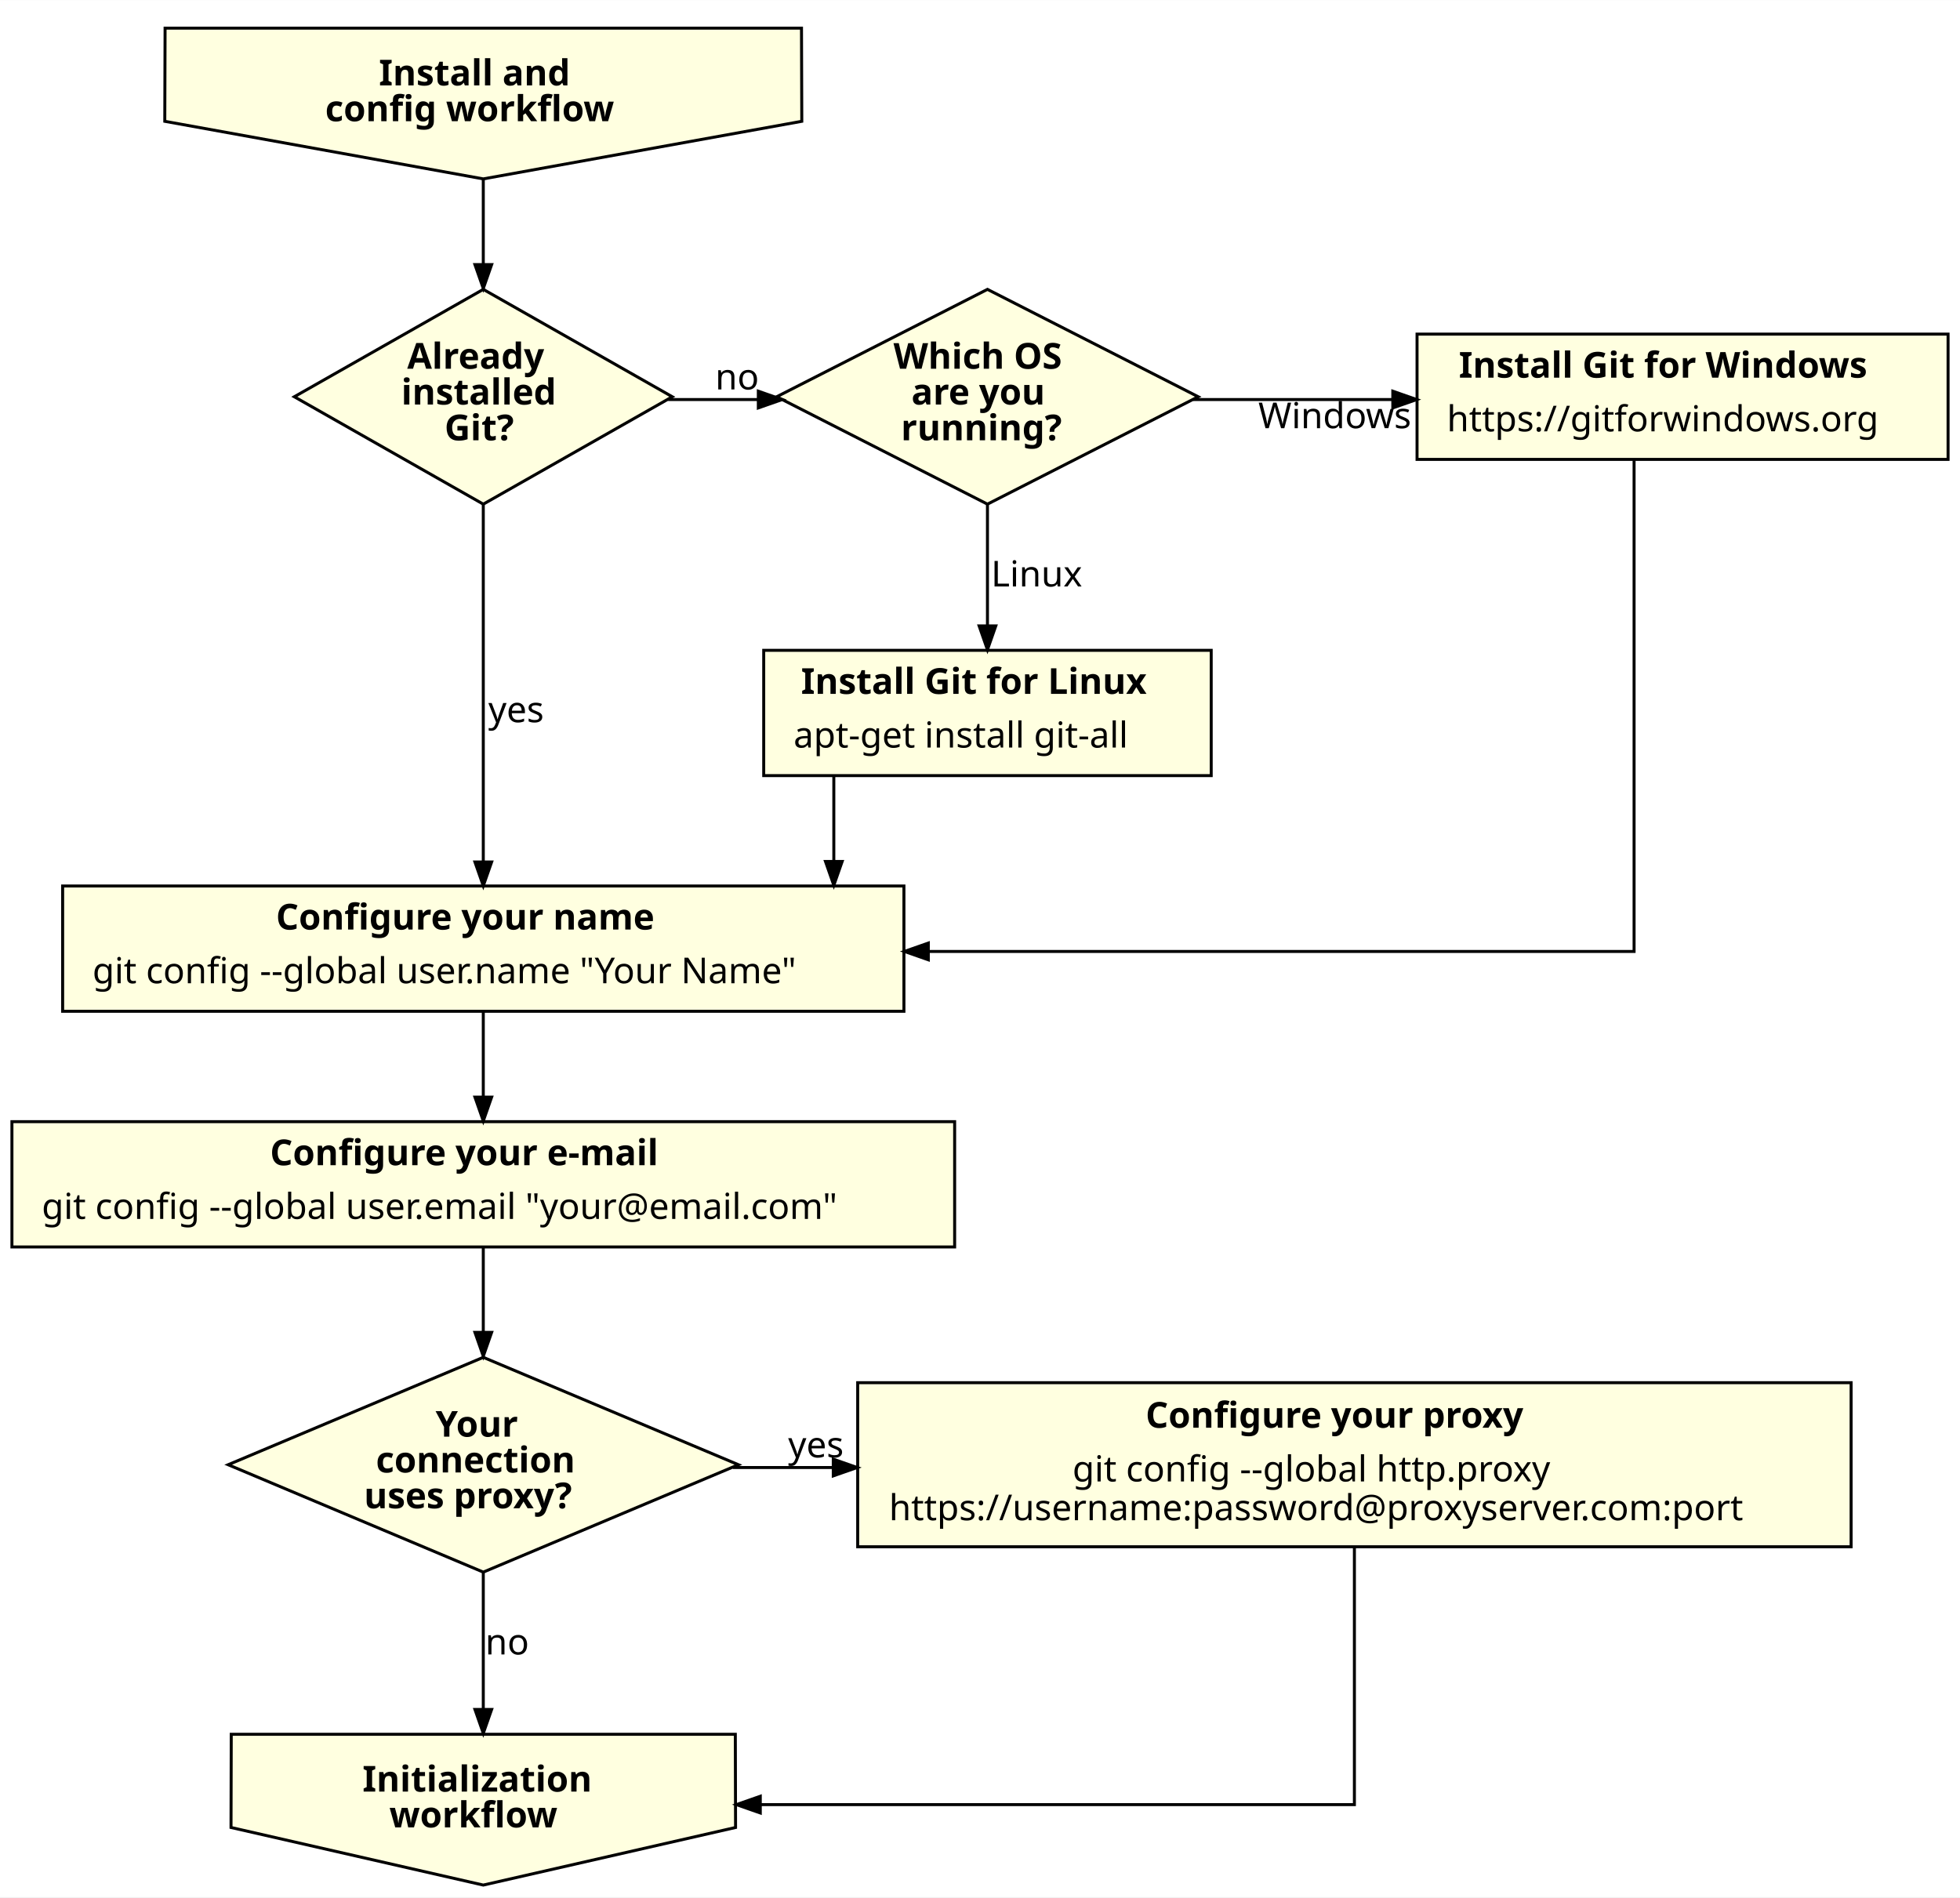
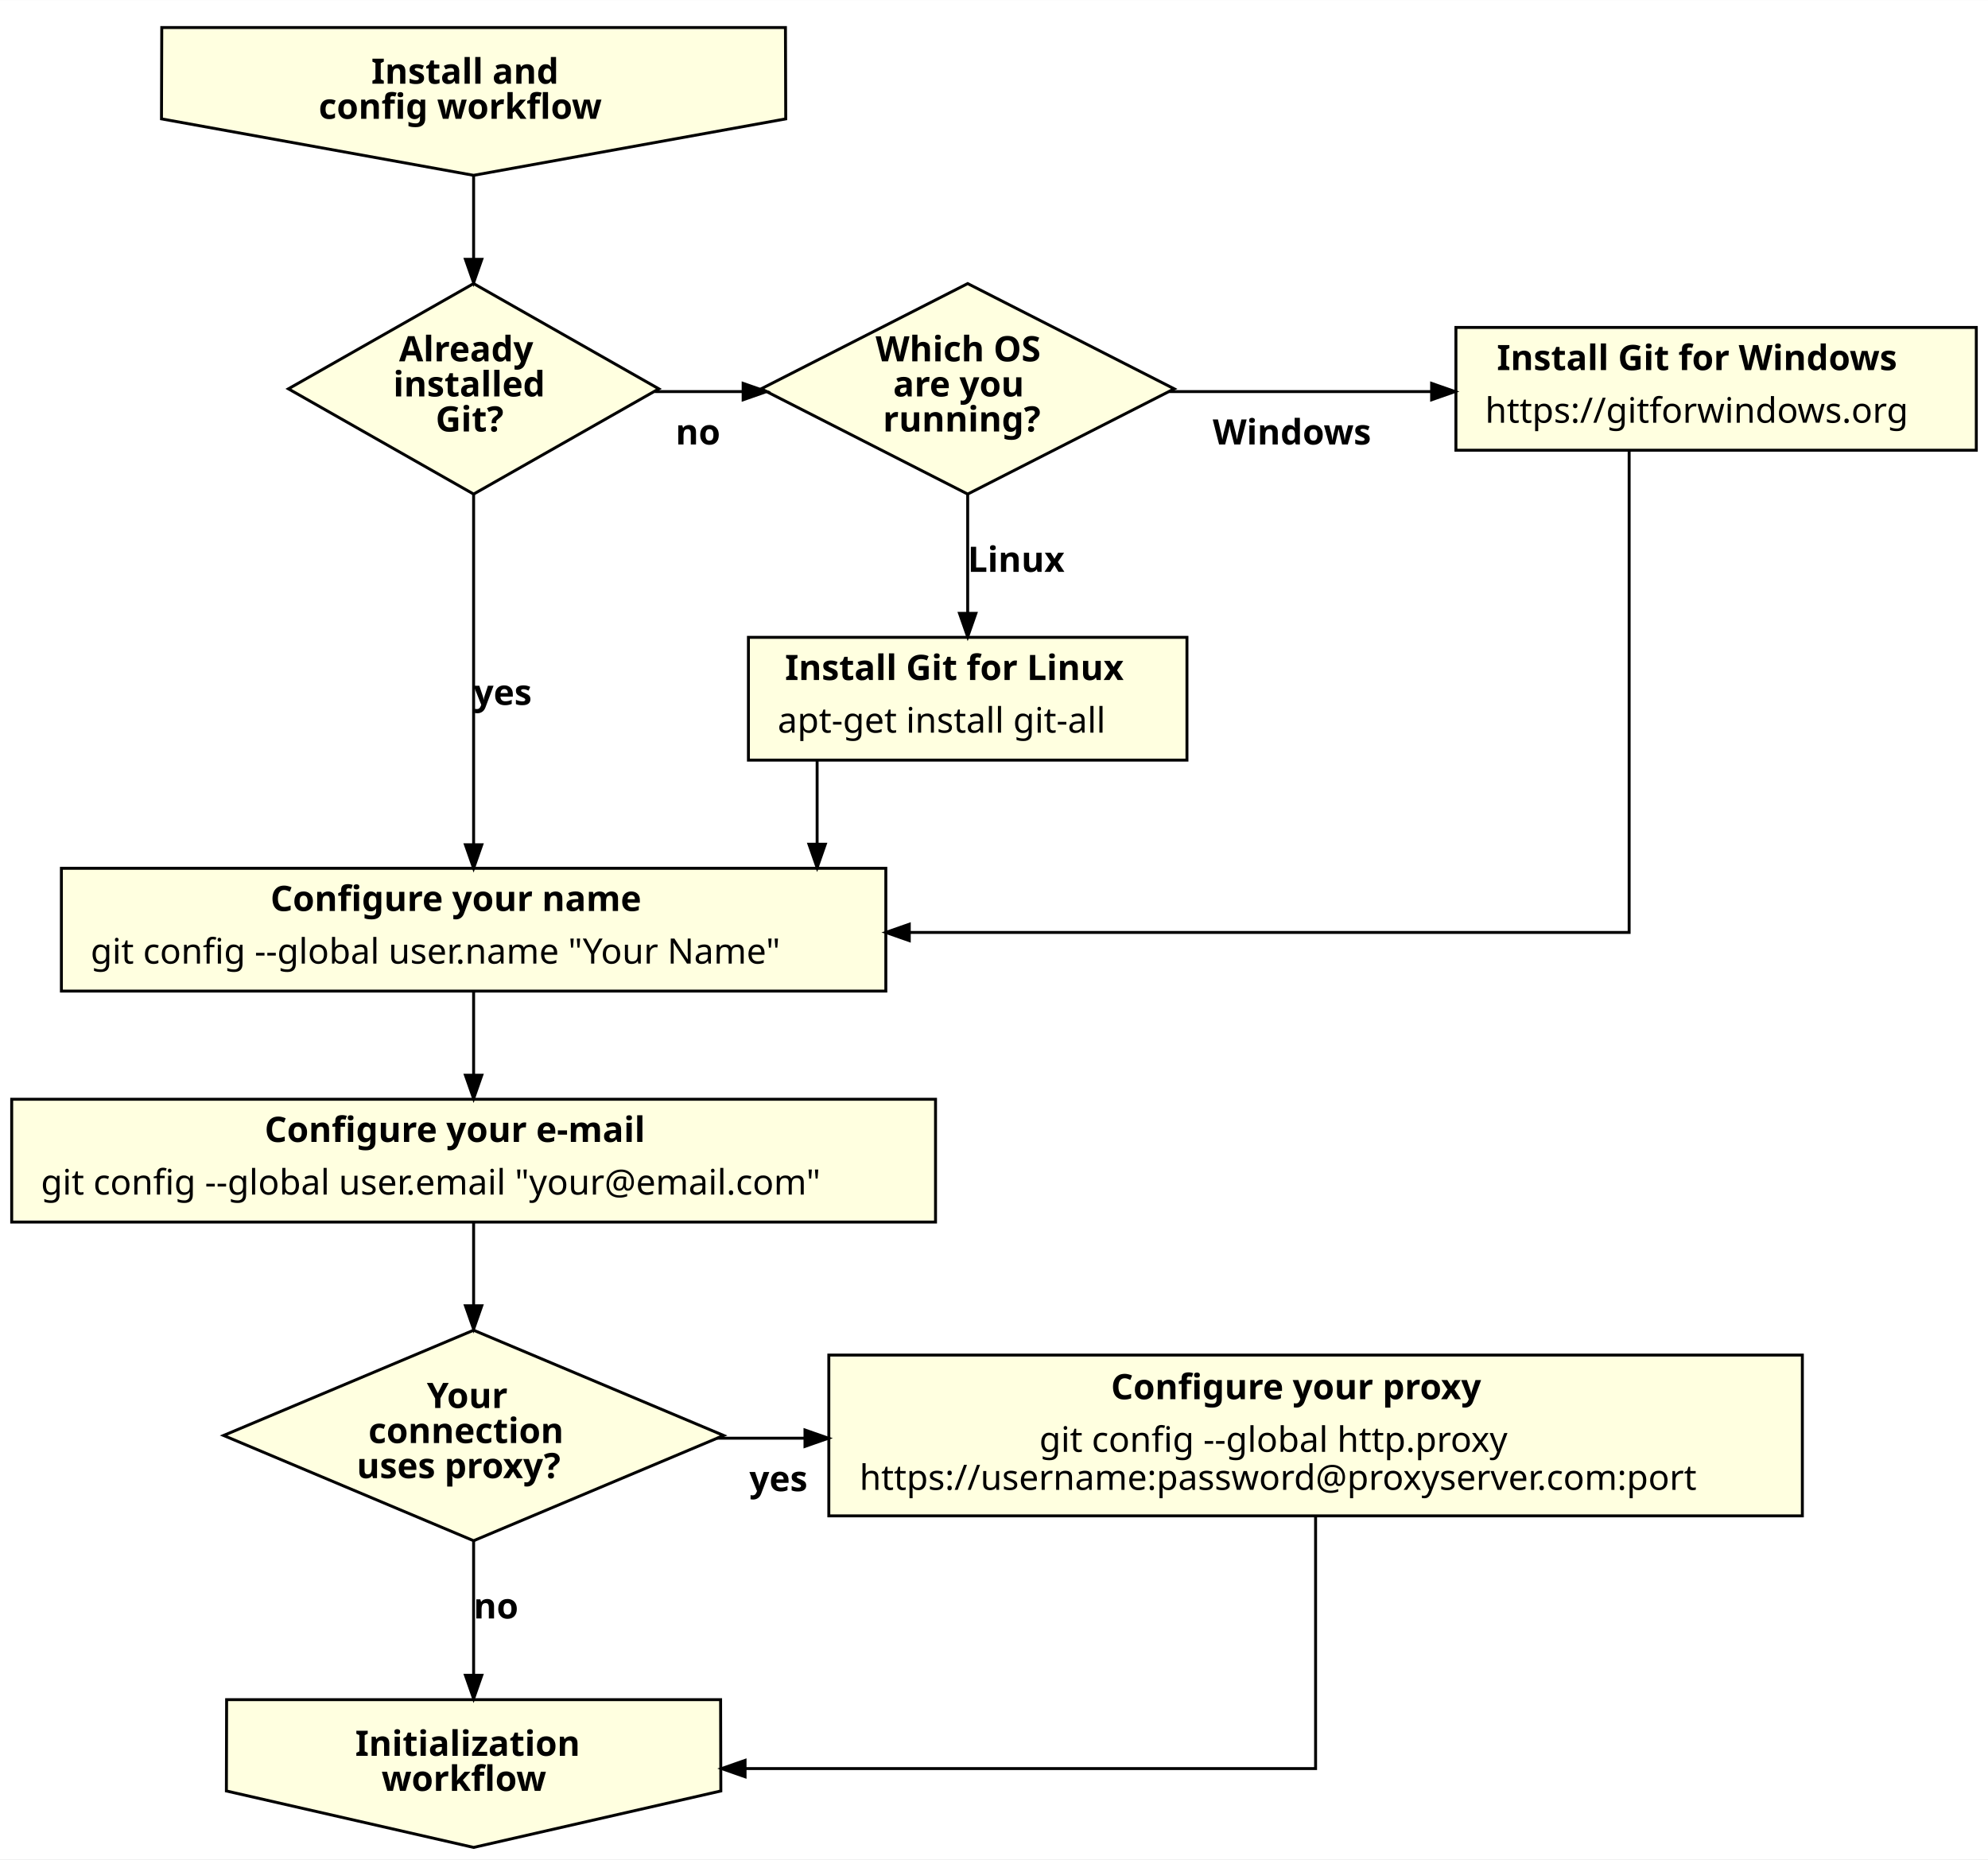
- <svg xmlns="http://www.w3.org/2000/svg" width="657pt" height="636pt" viewBox="0.00 0.00 657.00 635.88">
+ <svg xmlns="http://www.w3.org/2000/svg" width="680pt" height="636pt" viewBox="0.00 0.00 680.00 635.88">
  <g id="graph0" class="graph" transform="scale(1 1) rotate(0) translate(4 631.876)">
-     <polygon fill="white" stroke="none" points="-4,4 -4,-631.876 653,-631.876 653,4 -4,4" />
+     <polygon fill="white" stroke="none" points="-4,4 -4,-631.876 676,-631.876 676,4 -4,4" />
    <g id="node1" class="node">
      <polygon fill="lightyellow" stroke="black" points="51.236,-591.274 158,-571.969 264.764,-591.274 264.664,-622.509 51.336,-622.509 51.236,-591.274" />
      <text text-anchor="start" x="123" y="-603.307" font-family="Verdana" font-weight="bold" font-size="12.00">Install and</text>
      <text text-anchor="start" x="105" y="-591.307" font-family="Verdana" font-weight="bold" font-size="12.00">config workflow</text>
    </g>
    <g id="node3" class="node">
      <polygon fill="lightyellow" stroke="black" points="158,-534.938 94.648,-498.938 158,-462.938 221.352,-498.938 158,-534.938" />
      <text text-anchor="start" x="132.5" y="-508.338" font-family="Verdana" font-weight="bold" font-size="12.00">Already</text>
      <text text-anchor="start" x="130.5" y="-496.338" font-family="Verdana" font-weight="bold" font-size="12.00">installed</text>
      <text text-anchor="start" x="145" y="-484.338" font-family="Verdana" font-weight="bold" font-size="12.00">Git?</text>
    </g>
    <g id="edge1" class="edge">
      <path fill="none" stroke="black" d="M158,-571.782C158,-571.782 158,-543.232 158,-543.232" />
      <polygon fill="black" stroke="black" points="160.8,-543.232 158,-535.232 155.2,-543.232 160.8,-543.232" />
    </g>
    <g id="node2" class="node">
      <polygon fill="lightyellow" stroke="black" points="73.437,-19.336 158,-0.031 242.563,-19.336 242.484,-50.571 73.516,-50.571 73.437,-19.336" />
      <text text-anchor="start" x="117.5" y="-31.369" font-family="Verdana" font-weight="bold" font-size="12.00">Initialization</text>
      <text text-anchor="start" x="126.5" y="-19.369" font-family="Verdana" font-weight="bold" font-size="12.00">workflow</text>
    </g>
    <g id="node4" class="node">
      <polygon fill="lightyellow" stroke="black" points="327,-534.938 256.355,-498.938 327,-462.938 397.645,-498.938 327,-534.938" />
      <text text-anchor="start" x="295.5" y="-508.338" font-family="Verdana" font-weight="bold" font-size="12.00">Which OS</text>
      <text text-anchor="start" x="301.5" y="-496.338" font-family="Verdana" font-weight="bold" font-size="12.00">are you</text>
      <text text-anchor="start" x="298" y="-484.338" font-family="Verdana" font-weight="bold" font-size="12.00">running?</text>
    </g>
    <g id="edge3" class="edge">
      <path fill="none" stroke="black" d="M219.97,-498C219.97,-498 250.193,-498 250.193,-498" />
      <polygon fill="black" stroke="black" points="250.193,-500.8 258.193,-498 250.193,-495.2 250.193,-500.8" />
-       <text text-anchor="middle" x="243.081" y="-501.4" font-family="Verdana" font-size="12.00">no</text>
+       <text text-anchor="start" x="227.081" y="-479.9" font-family="Verdana" font-weight="bold" font-size="12.00">no</text>
    </g>
    <g id="node8" class="node">
      <polygon fill="lightyellow" stroke="black" points="299,-334.938 17,-334.938 17,-292.938 299,-292.938 299,-334.938" />
      <text text-anchor="start" x="88.5" y="-320.338" font-family="Verdana" font-weight="bold" font-size="12.00">Configure your name</text>
      <text text-anchor="start" x="27" y="-302.338" font-family="Verdana" font-size="12.00">git config --global user.name "Your Name"</text>
    </g>
    <g id="edge2" class="edge">
      <path fill="none" stroke="black" d="M158,-462.829C158,-462.829 158,-342.987 158,-342.987" />
      <polygon fill="black" stroke="black" points="160.8,-342.987 158,-334.987 155.2,-342.987 160.8,-342.987" />
-       <text text-anchor="middle" x="169" y="-389.838" font-family="Verdana" font-size="12.00">yes</text>
+       <text text-anchor="start" x="158" y="-390.838" font-family="Verdana" font-weight="bold" font-size="12.00">   yes</text>
    </g>
    <g id="node6" class="node">
      <polygon fill="lightyellow" stroke="black" points="402,-413.938 252,-413.938 252,-371.938 402,-371.938 402,-413.938" />
      <text text-anchor="start" x="264.5" y="-399.338" font-family="Verdana" font-weight="bold" font-size="12.00">Install Git for Linux</text>
      <text text-anchor="start" x="262" y="-381.338" font-family="Verdana" font-size="12.00">apt-get install git-all</text>
    </g>
    <g id="edge5" class="edge">
      <path fill="none" stroke="black" d="M327,-462.755C327,-462.755 327,-422.133 327,-422.133" />
      <polygon fill="black" stroke="black" points="329.8,-422.133 327,-414.133 324.2,-422.133 329.8,-422.133" />
-       <text text-anchor="middle" x="343.5" y="-435.338" font-family="Verdana" font-size="12.00">Linux</text>
+       <text text-anchor="start" x="327" y="-436.338" font-family="Verdana" font-weight="bold" font-size="12.00">   Linux</text>
    </g>
    <g id="node7" class="node">
-       <polygon fill="lightyellow" stroke="black" points="649,-519.938 471,-519.938 471,-477.938 649,-477.938 649,-519.938" />
-       <text text-anchor="start" x="485" y="-505.338" font-family="Verdana" font-weight="bold" font-size="12.00">Install Git for Windows</text>
-       <text text-anchor="start" x="481" y="-487.338" font-family="Verdana" font-size="12.00">https://gitforwindows.org</text>
+       <polygon fill="lightyellow" stroke="black" points="672,-519.938 494,-519.938 494,-477.938 672,-477.938 672,-519.938" />
+       <text text-anchor="start" x="508" y="-505.338" font-family="Verdana" font-weight="bold" font-size="12.00">Install Git for Windows</text>
+       <text text-anchor="start" x="504" y="-487.338" font-family="Verdana" font-size="12.00">https://gitforwindows.org</text>
    </g>
    <g id="edge4" class="edge">
-       <path fill="none" stroke="black" d="M395.962,-498C395.962,-498 462.874,-498 462.874,-498" />
-       <polygon fill="black" stroke="black" points="462.874,-500.8 470.874,-498 462.874,-495.2 462.874,-500.8" />
-       <text text-anchor="middle" x="443.418" y="-488.4" font-family="Verdana" font-size="12.00">Windows</text>
+       <path fill="none" stroke="black" d="M395.94,-498C395.94,-498 485.689,-498 485.689,-498" />
+       <polygon fill="black" stroke="black" points="485.689,-500.8 493.689,-498 485.689,-495.2 485.689,-500.8" />
+       <text text-anchor="start" x="410.815" y="-479.9" font-family="Verdana" font-weight="bold" font-size="12.00">Windows</text>
    </g>
    <g id="node5" class="node">
      <polygon fill="lightyellow" stroke="black" points="158,-176.938 72.481,-140.938 158,-104.938 243.519,-140.938 158,-176.938" />
      <text text-anchor="start" x="142" y="-150.338" font-family="Verdana" font-weight="bold" font-size="12.00">Your</text>
      <text text-anchor="start" x="122" y="-138.338" font-family="Verdana" font-weight="bold" font-size="12.00">connection</text>
      <text text-anchor="start" x="118" y="-126.338" font-family="Verdana" font-weight="bold" font-size="12.00">uses proxy?</text>
    </g>
    <g id="edge10" class="edge">
      <path fill="none" stroke="black" d="M158,-104.883C158,-104.883 158,-58.908 158,-58.908" />
      <polygon fill="black" stroke="black" points="160.8,-58.908 158,-50.908 155.2,-58.908 160.8,-58.908" />
-       <text text-anchor="middle" x="166" y="-77.338" font-family="Verdana" font-size="12.00">no</text>
+       <text text-anchor="start" x="158" y="-78.338" font-family="Verdana" font-weight="bold" font-size="12.00">   no</text>
    </g>
    <g id="node10" class="node">
-       <polygon fill="lightyellow" stroke="black" points="616.5,-168.438 283.5,-168.438 283.5,-113.438 616.5,-113.438 616.5,-168.438" />
-       <text text-anchor="start" x="380" y="-153.338" font-family="Verdana" font-weight="bold" font-size="12.00">Configure your proxy</text>
-       <text text-anchor="start" x="355.5" y="-135.338" font-family="Verdana" font-size="12.00">git config ‐‐global http.proxy</text>
-       <text text-anchor="start" x="294" y="-122.338" font-family="Verdana" font-size="12.00">https://username:password@proxyserver.com:port</text>
+       <polygon fill="lightyellow" stroke="black" points="612.5,-168.438 279.5,-168.438 279.5,-113.438 612.5,-113.438 612.5,-168.438" />
+       <text text-anchor="start" x="376" y="-153.338" font-family="Verdana" font-weight="bold" font-size="12.00">Configure your proxy</text>
+       <text text-anchor="start" x="351.5" y="-135.338" font-family="Verdana" font-size="12.00">git config ‐‐global http.proxy</text>
+       <text text-anchor="start" x="290" y="-122.338" font-family="Verdana" font-size="12.00">https://username:password@proxyserver.com:port</text>
    </g>
    <g id="edge11" class="edge">
-       <path fill="none" stroke="black" d="M241.675,-140C241.675,-140 275.316,-140 275.316,-140" />
-       <polygon fill="black" stroke="black" points="275.316,-142.8 283.316,-140 275.316,-137.2 275.316,-142.8" />
-       <text text-anchor="middle" x="269.496" y="-143.4" font-family="Verdana" font-size="12.00">yes</text>
+       <path fill="none" stroke="black" d="M241.302,-140C241.302,-140 271.346,-140 271.346,-140" />
+       <polygon fill="black" stroke="black" points="271.346,-142.8 279.346,-140 271.346,-137.2 271.346,-142.8" />
+       <text text-anchor="start" x="252.324" y="-121.9" font-family="Verdana" font-weight="bold" font-size="12.00">yes   </text>
    </g>
    <g id="edge7" class="edge">
      <path fill="none" stroke="black" d="M275.5,-371.768C275.5,-371.768 275.5,-343.167 275.5,-343.167" />
      <polygon fill="black" stroke="black" points="278.3,-343.167 275.5,-335.167 272.7,-343.167 278.3,-343.167" />
    </g>
    <g id="edge6" class="edge">
-       <path fill="none" stroke="black" d="M543.75,-477.609C543.75,-428.769 543.75,-313 543.75,-313 543.75,-313 307.175,-313 307.175,-313" />
-       <polygon fill="black" stroke="black" points="307.175,-310.2 299.175,-313 307.175,-315.8 307.175,-310.2" />
+       <path fill="none" stroke="black" d="M553.25,-477.609C553.25,-428.769 553.25,-313 553.25,-313 553.25,-313 307.02,-313 307.02,-313" />
+       <polygon fill="black" stroke="black" points="307.02,-310.2 299.02,-313 307.02,-315.8 307.02,-310.2" />
    </g>
    <g id="node9" class="node">
      <polygon fill="lightyellow" stroke="black" points="316,-255.938 0,-255.938 0,-213.938 316,-213.938 316,-255.938" />
      <text text-anchor="start" x="86.5" y="-241.338" font-family="Verdana" font-weight="bold" font-size="12.00">Configure your e-mail</text>
      <text text-anchor="start" x="10" y="-223.338" font-family="Verdana" font-size="12.00">git config --global user.email "your@email.com"</text>
    </g>
    <g id="edge8" class="edge">
      <path fill="none" stroke="black" d="M158,-292.768C158,-292.768 158,-264.167 158,-264.167" />
      <polygon fill="black" stroke="black" points="160.8,-264.167 158,-256.167 155.2,-264.167 160.8,-264.167" />
    </g>
    <g id="edge9" class="edge">
      <path fill="none" stroke="black" d="M158,-213.608C158,-213.608 158,-185.308 158,-185.308" />
      <polygon fill="black" stroke="black" points="160.8,-185.308 158,-177.308 155.2,-185.308 160.8,-185.308" />
    </g>
    <g id="edge12" class="edge">
-       <path fill="none" stroke="black" d="M450,-113.357C450,-79.636 450,-27 450,-27 450,-27 250.851,-27 250.851,-27" />
-       <polygon fill="black" stroke="black" points="250.851,-24.2 242.851,-27 250.851,-29.8 250.851,-24.2" />
+       <path fill="none" stroke="black" d="M446,-113.357C446,-79.636 446,-27 446,-27 446,-27 250.852,-27 250.852,-27" />
+       <polygon fill="black" stroke="black" points="250.852,-24.2 242.852,-27 250.852,-29.8 250.852,-24.2" />
    </g>
  </g>
</svg>
